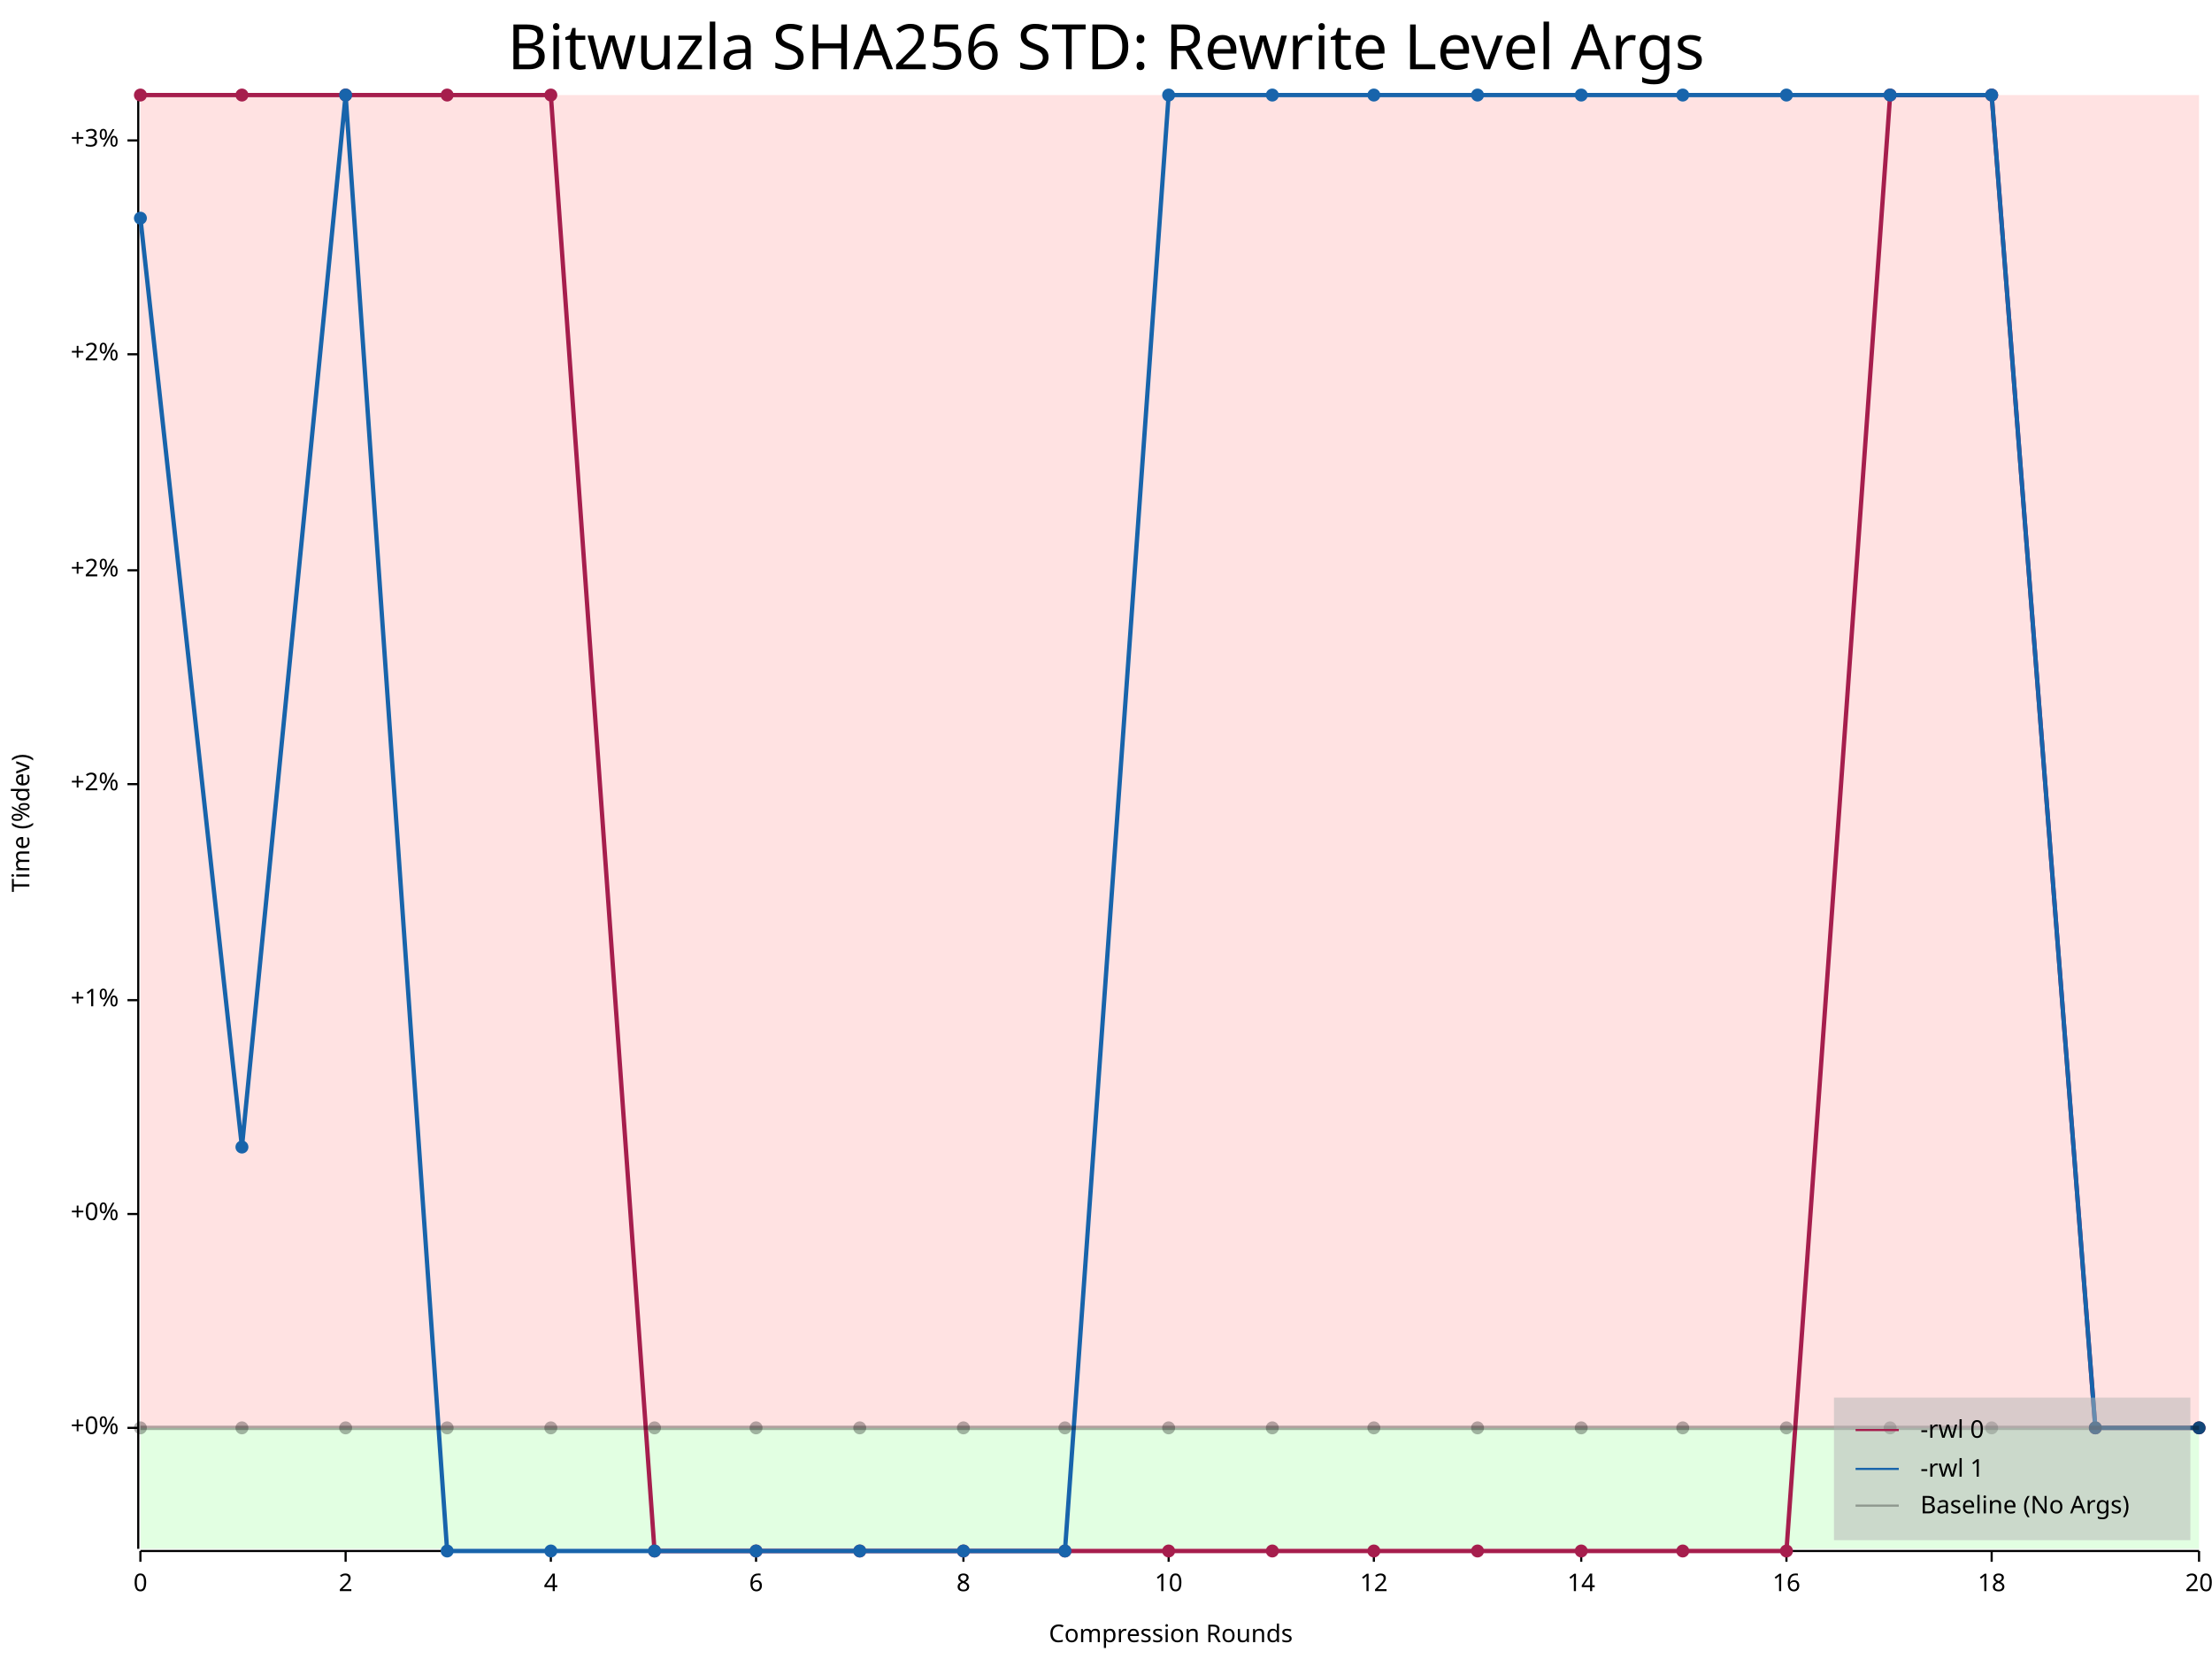
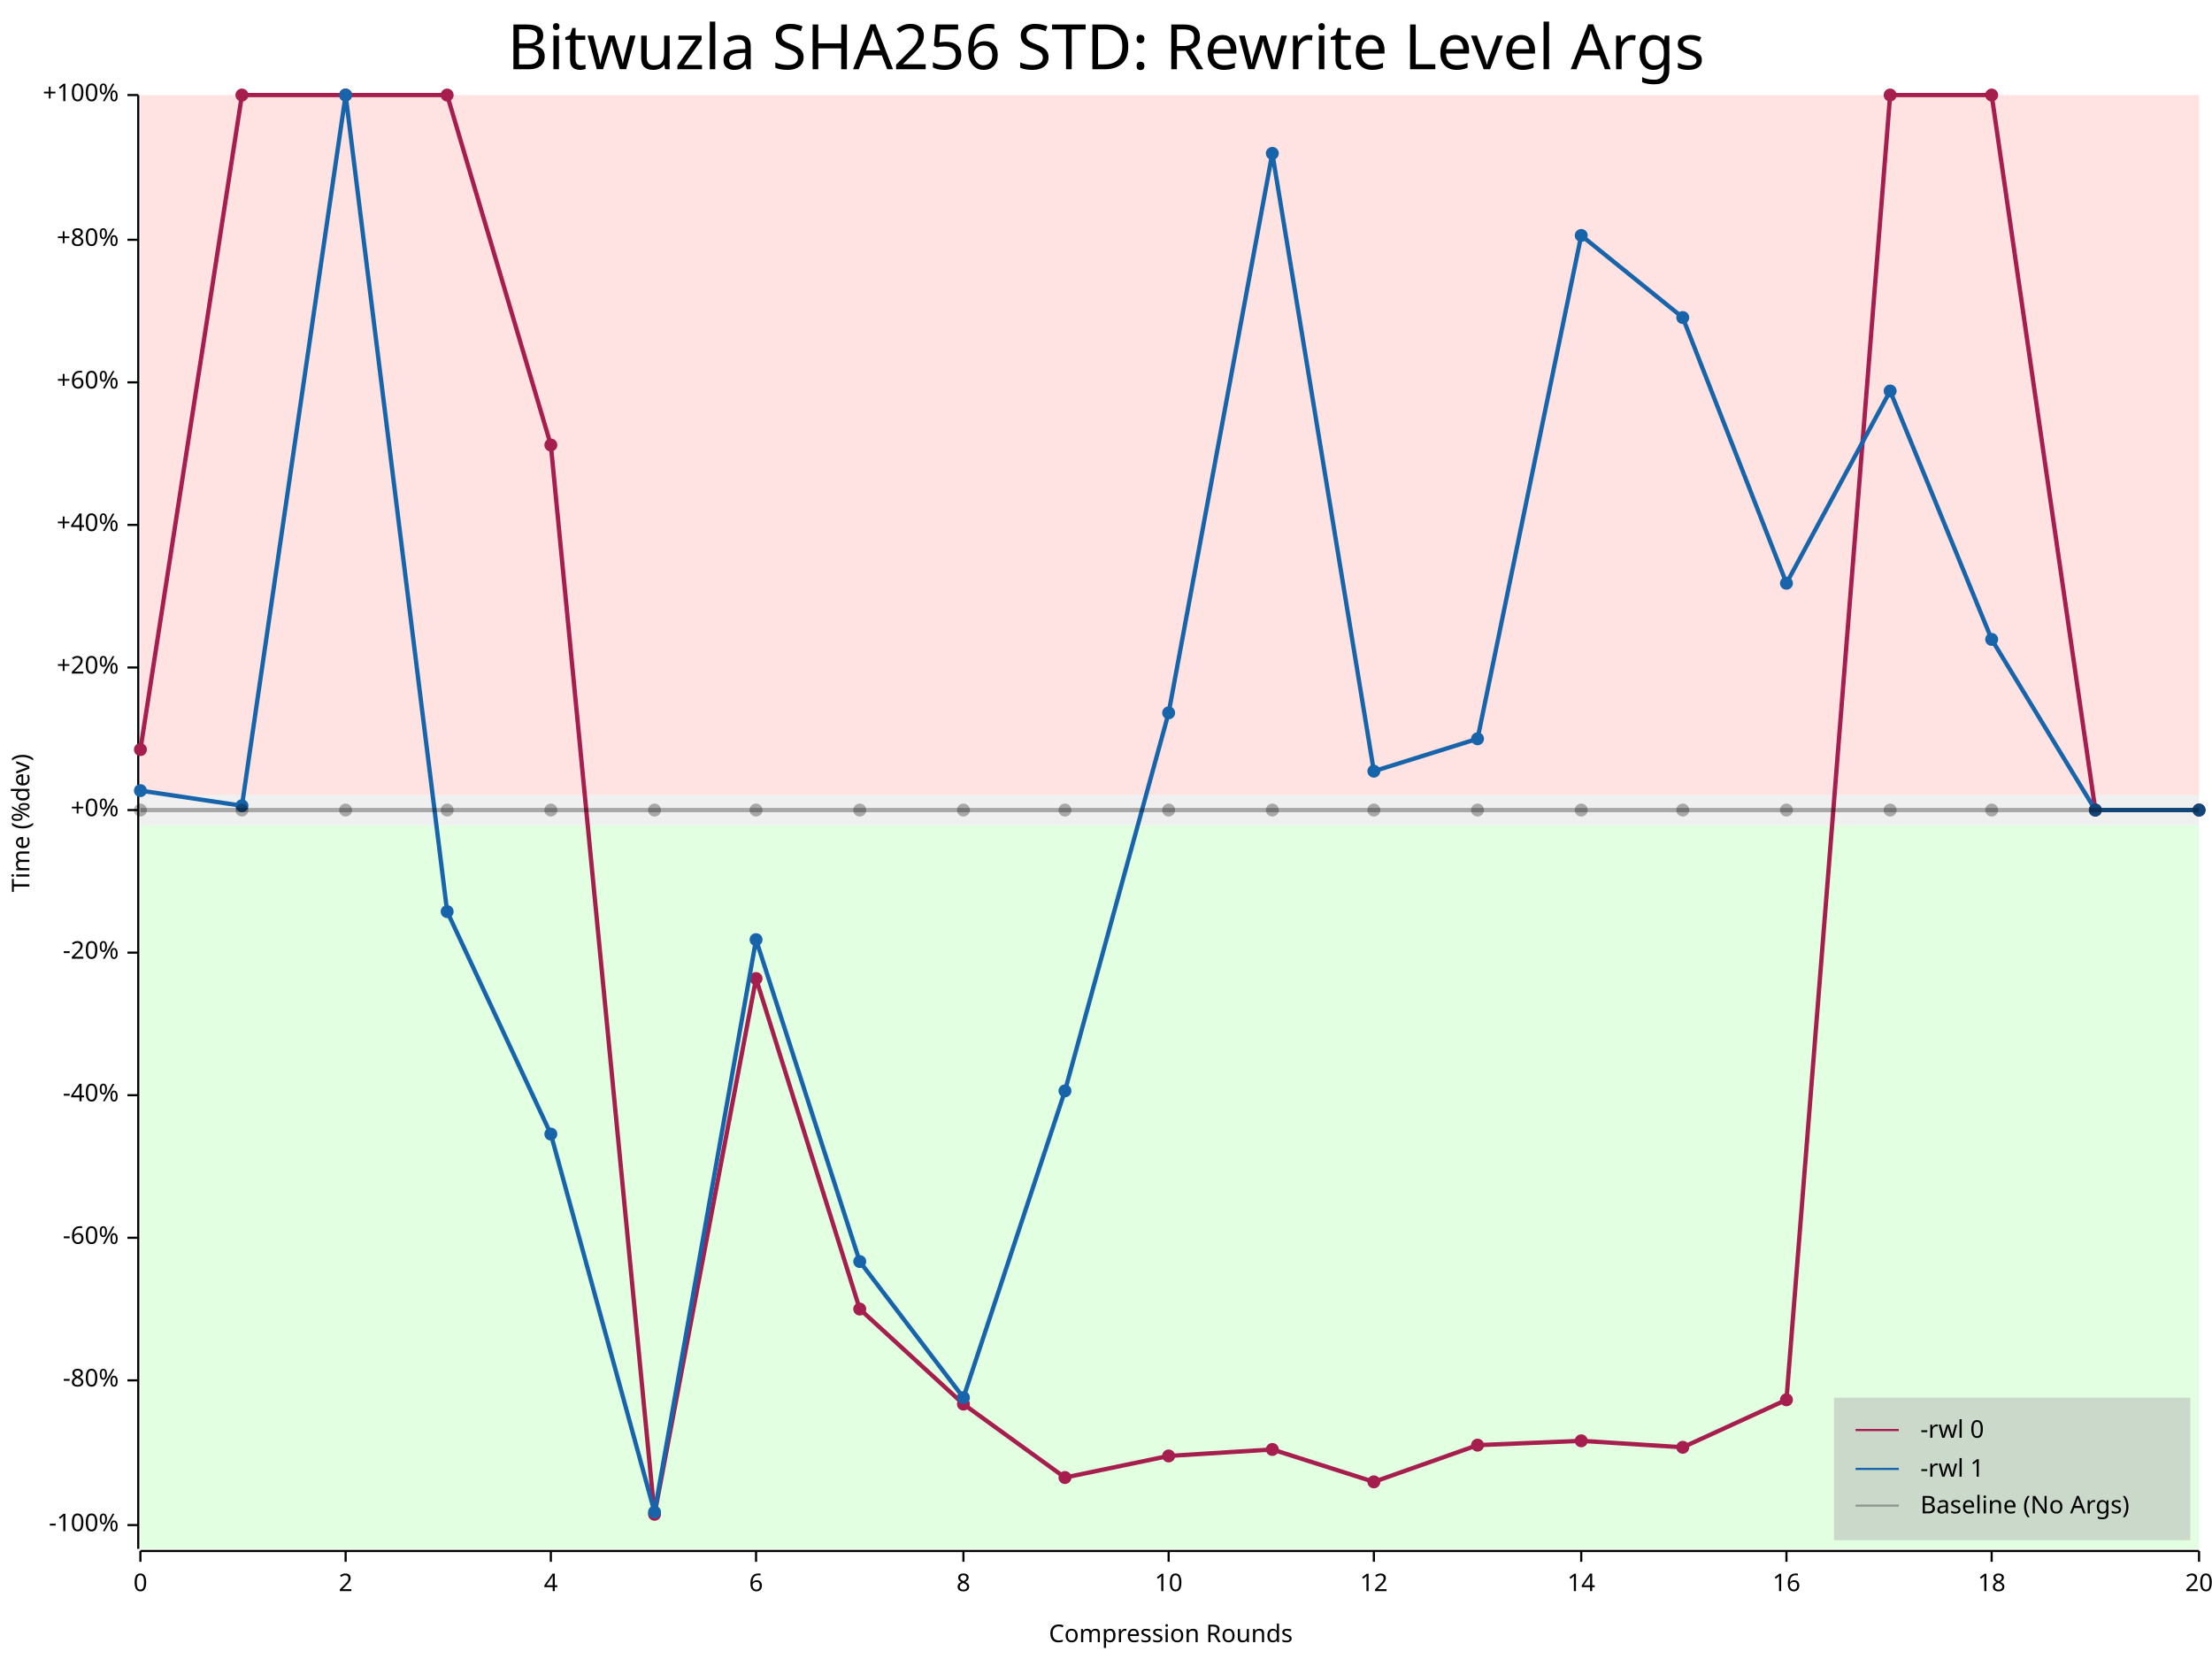
<svg xmlns="http://www.w3.org/2000/svg" width="1024" height="768" viewBox="0 0 1024 768">
  <rect x="0" y="0" width="1024" height="768" opacity="1" fill="#FFFFFF" stroke="none" />
  <text x="512" y="10" dy="0.76em" text-anchor="middle" font-family="noto sans" font-size="29.032" opacity="1" fill="#000000">
Bitwuzla SHA256 STD: Rewrite Level Args
</text>
-   <rect x="65" y="661" width="953" height="56" opacity="0.4" fill="#B6FFB6" stroke="none" />
-   <rect x="65" y="44" width="953" height="617" opacity="0.4" fill="#FFB6B6" stroke="none" />
+   <rect x="65" y="382" width="953" height="335" opacity="0.4" fill="#B6FFB6" stroke="none" />
+   <rect x="65" y="368" width="953" height="14" opacity="0.2" fill="#B6B6B6" stroke="none" />
+   <rect x="65" y="44" width="953" height="324" opacity="0.4" fill="#FFB6B6" stroke="none" />
  <text x="542" y="763" dy="-0.5ex" text-anchor="middle" font-family="noto sans" font-size="11.29" opacity="1" fill="#000000">
Compression Rounds
</text>
  <polyline fill="none" opacity="1" stroke="#000000" stroke-width="1" points="65,718 1018,718 " />
  <text x="65" y="728" dy="0.76em" text-anchor="middle" font-family="noto sans" font-size="11.29" opacity="1" fill="#000000">
0
</text>
  <polyline fill="none" opacity="1" stroke="#000000" stroke-width="1" points="65,718 65,723 " />
  <text x="160" y="728" dy="0.76em" text-anchor="middle" font-family="noto sans" font-size="11.29" opacity="1" fill="#000000">
2
</text>
  <polyline fill="none" opacity="1" stroke="#000000" stroke-width="1" points="160,718 160,723 " />
  <text x="255" y="728" dy="0.76em" text-anchor="middle" font-family="noto sans" font-size="11.29" opacity="1" fill="#000000">
4
</text>
  <polyline fill="none" opacity="1" stroke="#000000" stroke-width="1" points="255,718 255,723 " />
  <text x="350" y="728" dy="0.76em" text-anchor="middle" font-family="noto sans" font-size="11.29" opacity="1" fill="#000000">
6
</text>
  <polyline fill="none" opacity="1" stroke="#000000" stroke-width="1" points="350,718 350,723 " />
  <text x="446" y="728" dy="0.76em" text-anchor="middle" font-family="noto sans" font-size="11.29" opacity="1" fill="#000000">
8
</text>
  <polyline fill="none" opacity="1" stroke="#000000" stroke-width="1" points="446,718 446,723 " />
  <text x="541" y="728" dy="0.76em" text-anchor="middle" font-family="noto sans" font-size="11.29" opacity="1" fill="#000000">
10
</text>
  <polyline fill="none" opacity="1" stroke="#000000" stroke-width="1" points="541,718 541,723 " />
  <text x="636" y="728" dy="0.76em" text-anchor="middle" font-family="noto sans" font-size="11.29" opacity="1" fill="#000000">
12
</text>
  <polyline fill="none" opacity="1" stroke="#000000" stroke-width="1" points="636,718 636,723 " />
  <text x="732" y="728" dy="0.76em" text-anchor="middle" font-family="noto sans" font-size="11.29" opacity="1" fill="#000000">
14
</text>
  <polyline fill="none" opacity="1" stroke="#000000" stroke-width="1" points="732,718 732,723 " />
  <text x="827" y="728" dy="0.76em" text-anchor="middle" font-family="noto sans" font-size="11.29" opacity="1" fill="#000000">
16
</text>
  <polyline fill="none" opacity="1" stroke="#000000" stroke-width="1" points="827,718 827,723 " />
  <text x="922" y="728" dy="0.76em" text-anchor="middle" font-family="noto sans" font-size="11.29" opacity="1" fill="#000000">
18
</text>
  <polyline fill="none" opacity="1" stroke="#000000" stroke-width="1" points="922,718 922,723 " />
  <text x="1018" y="728" dy="0.76em" text-anchor="middle" font-family="noto sans" font-size="11.29" opacity="1" fill="#000000">
20
</text>
  <polyline fill="none" opacity="1" stroke="#000000" stroke-width="1" points="1018,718 1018,723 " />
  <text x="5" y="381" dy="0.76em" text-anchor="middle" font-family="noto sans" font-size="11.29" opacity="1" fill="#000000" transform="rotate(270, 5, 381)">
Time (%dev)
</text>
  <polyline fill="none" opacity="1" stroke="#000000" stroke-width="1" points="64,44 64,717 " />
-   <text x="55" y="661" dy="0.5ex" text-anchor="end" font-family="noto sans" font-size="11.29" opacity="1" fill="#000000">
+   <text x="55" y="706" dy="0.5ex" text-anchor="end" font-family="noto sans" font-size="11.29" opacity="1" fill="#000000">
+ -100%
+ </text>
+   <polyline fill="none" opacity="1" stroke="#000000" stroke-width="1" points="59,706 64,706 " />
+   <text x="55" y="639" dy="0.5ex" text-anchor="end" font-family="noto sans" font-size="11.29" opacity="1" fill="#000000">
+ -80%
+ </text>
+   <polyline fill="none" opacity="1" stroke="#000000" stroke-width="1" points="59,639 64,639 " />
+   <text x="55" y="573" dy="0.5ex" text-anchor="end" font-family="noto sans" font-size="11.29" opacity="1" fill="#000000">
+ -60%
+ </text>
+   <polyline fill="none" opacity="1" stroke="#000000" stroke-width="1" points="59,573 64,573 " />
+   <text x="55" y="507" dy="0.5ex" text-anchor="end" font-family="noto sans" font-size="11.29" opacity="1" fill="#000000">
+ -40%
+ </text>
+   <polyline fill="none" opacity="1" stroke="#000000" stroke-width="1" points="59,507 64,507 " />
+   <text x="55" y="441" dy="0.5ex" text-anchor="end" font-family="noto sans" font-size="11.29" opacity="1" fill="#000000">
+ -20%
+ </text>
+   <polyline fill="none" opacity="1" stroke="#000000" stroke-width="1" points="59,441 64,441 " />
+   <text x="55" y="375" dy="0.5ex" text-anchor="end" font-family="noto sans" font-size="11.29" opacity="1" fill="#000000">
+0%
</text>
-   <polyline fill="none" opacity="1" stroke="#000000" stroke-width="1" points="59,661 64,661 " />
-   <text x="55" y="562" dy="0.5ex" text-anchor="end" font-family="noto sans" font-size="11.29" opacity="1" fill="#000000">
- +0%
+   <polyline fill="none" opacity="1" stroke="#000000" stroke-width="1" points="59,375 64,375 " />
+   <text x="55" y="309" dy="0.5ex" text-anchor="end" font-family="noto sans" font-size="11.29" opacity="1" fill="#000000">
+ +20%
</text>
-   <polyline fill="none" opacity="1" stroke="#000000" stroke-width="1" points="59,562 64,562 " />
-   <text x="55" y="463" dy="0.5ex" text-anchor="end" font-family="noto sans" font-size="11.29" opacity="1" fill="#000000">
- +1%
+   <polyline fill="none" opacity="1" stroke="#000000" stroke-width="1" points="59,309 64,309 " />
+   <text x="55" y="243" dy="0.5ex" text-anchor="end" font-family="noto sans" font-size="11.29" opacity="1" fill="#000000">
+ +40%
</text>
-   <polyline fill="none" opacity="1" stroke="#000000" stroke-width="1" points="59,463 64,463 " />
-   <text x="55" y="363" dy="0.5ex" text-anchor="end" font-family="noto sans" font-size="11.29" opacity="1" fill="#000000">
- +2%
+   <polyline fill="none" opacity="1" stroke="#000000" stroke-width="1" points="59,243 64,243 " />
+   <text x="55" y="177" dy="0.5ex" text-anchor="end" font-family="noto sans" font-size="11.29" opacity="1" fill="#000000">
+ +60%
</text>
-   <polyline fill="none" opacity="1" stroke="#000000" stroke-width="1" points="59,363 64,363 " />
-   <text x="55" y="264" dy="0.5ex" text-anchor="end" font-family="noto sans" font-size="11.29" opacity="1" fill="#000000">
- +2%
+   <polyline fill="none" opacity="1" stroke="#000000" stroke-width="1" points="59,177 64,177 " />
+   <text x="55" y="111" dy="0.5ex" text-anchor="end" font-family="noto sans" font-size="11.29" opacity="1" fill="#000000">
+ +80%
</text>
-   <polyline fill="none" opacity="1" stroke="#000000" stroke-width="1" points="59,264 64,264 " />
-   <text x="55" y="164" dy="0.5ex" text-anchor="end" font-family="noto sans" font-size="11.29" opacity="1" fill="#000000">
- +2%
+   <polyline fill="none" opacity="1" stroke="#000000" stroke-width="1" points="59,111 64,111 " />
+   <text x="55" y="44" dy="0.5ex" text-anchor="end" font-family="noto sans" font-size="11.29" opacity="1" fill="#000000">
+ +100%
</text>
-   <polyline fill="none" opacity="1" stroke="#000000" stroke-width="1" points="59,164 64,164 " />
-   <text x="55" y="65" dy="0.5ex" text-anchor="end" font-family="noto sans" font-size="11.29" opacity="1" fill="#000000">
- +3%
- </text>
-   <polyline fill="none" opacity="1" stroke="#000000" stroke-width="1" points="59,65 64,65 " />
-   <polyline fill="none" opacity="1" stroke="#A61E4D" stroke-width="2" points="65,44 112,44 160,44 207,44 255,44 303,718 350,718 398,718 446,718 493,718 541,718 589,718 636,718 684,718 732,718 779,718 827,718 875,44 922,44 970,661 1018,661 " />
-   <circle cx="65" cy="44" r="3" opacity="1" fill="#A61E4D" stroke="none" stroke-width="1" />
+   <polyline fill="none" opacity="1" stroke="#000000" stroke-width="1" points="59,44 64,44 " />
+   <polyline fill="none" opacity="1" stroke="#A61E4D" stroke-width="2" points="65,347 112,44 160,44 207,44 255,206 303,701 350,453 398,606 446,650 493,684 541,674 589,671 636,686 684,669 732,667 779,670 827,648 875,44 922,44 970,375 1018,375 " />
+   <circle cx="65" cy="347" r="3" opacity="1" fill="#A61E4D" stroke="none" stroke-width="1" />
  <circle cx="112" cy="44" r="3" opacity="1" fill="#A61E4D" stroke="none" stroke-width="1" />
  <circle cx="160" cy="44" r="3" opacity="1" fill="#A61E4D" stroke="none" stroke-width="1" />
  <circle cx="207" cy="44" r="3" opacity="1" fill="#A61E4D" stroke="none" stroke-width="1" />
-   <circle cx="255" cy="44" r="3" opacity="1" fill="#A61E4D" stroke="none" stroke-width="1" />
-   <circle cx="303" cy="718" r="3" opacity="1" fill="#A61E4D" stroke="none" stroke-width="1" />
-   <circle cx="350" cy="718" r="3" opacity="1" fill="#A61E4D" stroke="none" stroke-width="1" />
-   <circle cx="398" cy="718" r="3" opacity="1" fill="#A61E4D" stroke="none" stroke-width="1" />
-   <circle cx="446" cy="718" r="3" opacity="1" fill="#A61E4D" stroke="none" stroke-width="1" />
-   <circle cx="493" cy="718" r="3" opacity="1" fill="#A61E4D" stroke="none" stroke-width="1" />
-   <circle cx="541" cy="718" r="3" opacity="1" fill="#A61E4D" stroke="none" stroke-width="1" />
-   <circle cx="589" cy="718" r="3" opacity="1" fill="#A61E4D" stroke="none" stroke-width="1" />
-   <circle cx="636" cy="718" r="3" opacity="1" fill="#A61E4D" stroke="none" stroke-width="1" />
-   <circle cx="684" cy="718" r="3" opacity="1" fill="#A61E4D" stroke="none" stroke-width="1" />
-   <circle cx="732" cy="718" r="3" opacity="1" fill="#A61E4D" stroke="none" stroke-width="1" />
-   <circle cx="779" cy="718" r="3" opacity="1" fill="#A61E4D" stroke="none" stroke-width="1" />
-   <circle cx="827" cy="718" r="3" opacity="1" fill="#A61E4D" stroke="none" stroke-width="1" />
+   <circle cx="255" cy="206" r="3" opacity="1" fill="#A61E4D" stroke="none" stroke-width="1" />
+   <circle cx="303" cy="701" r="3" opacity="1" fill="#A61E4D" stroke="none" stroke-width="1" />
+   <circle cx="350" cy="453" r="3" opacity="1" fill="#A61E4D" stroke="none" stroke-width="1" />
+   <circle cx="398" cy="606" r="3" opacity="1" fill="#A61E4D" stroke="none" stroke-width="1" />
+   <circle cx="446" cy="650" r="3" opacity="1" fill="#A61E4D" stroke="none" stroke-width="1" />
+   <circle cx="493" cy="684" r="3" opacity="1" fill="#A61E4D" stroke="none" stroke-width="1" />
+   <circle cx="541" cy="674" r="3" opacity="1" fill="#A61E4D" stroke="none" stroke-width="1" />
+   <circle cx="589" cy="671" r="3" opacity="1" fill="#A61E4D" stroke="none" stroke-width="1" />
+   <circle cx="636" cy="686" r="3" opacity="1" fill="#A61E4D" stroke="none" stroke-width="1" />
+   <circle cx="684" cy="669" r="3" opacity="1" fill="#A61E4D" stroke="none" stroke-width="1" />
+   <circle cx="732" cy="667" r="3" opacity="1" fill="#A61E4D" stroke="none" stroke-width="1" />
+   <circle cx="779" cy="670" r="3" opacity="1" fill="#A61E4D" stroke="none" stroke-width="1" />
+   <circle cx="827" cy="648" r="3" opacity="1" fill="#A61E4D" stroke="none" stroke-width="1" />
  <circle cx="875" cy="44" r="3" opacity="1" fill="#A61E4D" stroke="none" stroke-width="1" />
  <circle cx="922" cy="44" r="3" opacity="1" fill="#A61E4D" stroke="none" stroke-width="1" />
-   <circle cx="970" cy="661" r="3" opacity="1" fill="#A61E4D" stroke="none" stroke-width="1" />
-   <circle cx="1018" cy="661" r="3" opacity="1" fill="#A61E4D" stroke="none" stroke-width="1" />
-   <polyline fill="none" opacity="1" stroke="#1864AB" stroke-width="2" points="65,101 112,531 160,44 207,718 255,718 303,718 350,718 398,718 446,718 493,718 541,44 589,44 636,44 684,44 732,44 779,44 827,44 875,44 922,44 970,661 1018,661 " />
-   <circle cx="65" cy="101" r="3" opacity="1" fill="#1864AB" stroke="none" stroke-width="1" />
-   <circle cx="112" cy="531" r="3" opacity="1" fill="#1864AB" stroke="none" stroke-width="1" />
+   <circle cx="970" cy="375" r="3" opacity="1" fill="#A61E4D" stroke="none" stroke-width="1" />
+   <circle cx="1018" cy="375" r="3" opacity="1" fill="#A61E4D" stroke="none" stroke-width="1" />
+   <polyline fill="none" opacity="1" stroke="#1864AB" stroke-width="2" points="65,366 112,373 160,44 207,422 255,525 303,700 350,435 398,584 446,647 493,505 541,330 589,71 636,357 684,342 732,109 779,147 827,270 875,181 922,296 970,375 1018,375 " />
+   <circle cx="65" cy="366" r="3" opacity="1" fill="#1864AB" stroke="none" stroke-width="1" />
+   <circle cx="112" cy="373" r="3" opacity="1" fill="#1864AB" stroke="none" stroke-width="1" />
  <circle cx="160" cy="44" r="3" opacity="1" fill="#1864AB" stroke="none" stroke-width="1" />
-   <circle cx="207" cy="718" r="3" opacity="1" fill="#1864AB" stroke="none" stroke-width="1" />
-   <circle cx="255" cy="718" r="3" opacity="1" fill="#1864AB" stroke="none" stroke-width="1" />
-   <circle cx="303" cy="718" r="3" opacity="1" fill="#1864AB" stroke="none" stroke-width="1" />
-   <circle cx="350" cy="718" r="3" opacity="1" fill="#1864AB" stroke="none" stroke-width="1" />
-   <circle cx="398" cy="718" r="3" opacity="1" fill="#1864AB" stroke="none" stroke-width="1" />
-   <circle cx="446" cy="718" r="3" opacity="1" fill="#1864AB" stroke="none" stroke-width="1" />
-   <circle cx="493" cy="718" r="3" opacity="1" fill="#1864AB" stroke="none" stroke-width="1" />
-   <circle cx="541" cy="44" r="3" opacity="1" fill="#1864AB" stroke="none" stroke-width="1" />
-   <circle cx="589" cy="44" r="3" opacity="1" fill="#1864AB" stroke="none" stroke-width="1" />
-   <circle cx="636" cy="44" r="3" opacity="1" fill="#1864AB" stroke="none" stroke-width="1" />
-   <circle cx="684" cy="44" r="3" opacity="1" fill="#1864AB" stroke="none" stroke-width="1" />
-   <circle cx="732" cy="44" r="3" opacity="1" fill="#1864AB" stroke="none" stroke-width="1" />
-   <circle cx="779" cy="44" r="3" opacity="1" fill="#1864AB" stroke="none" stroke-width="1" />
-   <circle cx="827" cy="44" r="3" opacity="1" fill="#1864AB" stroke="none" stroke-width="1" />
-   <circle cx="875" cy="44" r="3" opacity="1" fill="#1864AB" stroke="none" stroke-width="1" />
-   <circle cx="922" cy="44" r="3" opacity="1" fill="#1864AB" stroke="none" stroke-width="1" />
-   <circle cx="970" cy="661" r="3" opacity="1" fill="#1864AB" stroke="none" stroke-width="1" />
-   <circle cx="1018" cy="661" r="3" opacity="1" fill="#1864AB" stroke="none" stroke-width="1" />
-   <polyline fill="none" opacity="0.3" stroke="#000000" stroke-width="2" points="65,661 112,661 160,661 207,661 255,661 303,661 350,661 398,661 446,661 493,661 541,661 589,661 636,661 684,661 732,661 779,661 827,661 875,661 922,661 970,661 1018,661 " />
-   <circle cx="65" cy="661" r="3" opacity="0.3" fill="#000000" stroke="none" stroke-width="1" />
-   <circle cx="112" cy="661" r="3" opacity="0.3" fill="#000000" stroke="none" stroke-width="1" />
-   <circle cx="160" cy="661" r="3" opacity="0.3" fill="#000000" stroke="none" stroke-width="1" />
-   <circle cx="207" cy="661" r="3" opacity="0.3" fill="#000000" stroke="none" stroke-width="1" />
-   <circle cx="255" cy="661" r="3" opacity="0.3" fill="#000000" stroke="none" stroke-width="1" />
-   <circle cx="303" cy="661" r="3" opacity="0.3" fill="#000000" stroke="none" stroke-width="1" />
-   <circle cx="350" cy="661" r="3" opacity="0.3" fill="#000000" stroke="none" stroke-width="1" />
-   <circle cx="398" cy="661" r="3" opacity="0.3" fill="#000000" stroke="none" stroke-width="1" />
-   <circle cx="446" cy="661" r="3" opacity="0.3" fill="#000000" stroke="none" stroke-width="1" />
-   <circle cx="493" cy="661" r="3" opacity="0.3" fill="#000000" stroke="none" stroke-width="1" />
-   <circle cx="541" cy="661" r="3" opacity="0.3" fill="#000000" stroke="none" stroke-width="1" />
-   <circle cx="589" cy="661" r="3" opacity="0.3" fill="#000000" stroke="none" stroke-width="1" />
-   <circle cx="636" cy="661" r="3" opacity="0.3" fill="#000000" stroke="none" stroke-width="1" />
-   <circle cx="684" cy="661" r="3" opacity="0.3" fill="#000000" stroke="none" stroke-width="1" />
-   <circle cx="732" cy="661" r="3" opacity="0.3" fill="#000000" stroke="none" stroke-width="1" />
-   <circle cx="779" cy="661" r="3" opacity="0.3" fill="#000000" stroke="none" stroke-width="1" />
-   <circle cx="827" cy="661" r="3" opacity="0.3" fill="#000000" stroke="none" stroke-width="1" />
-   <circle cx="875" cy="661" r="3" opacity="0.3" fill="#000000" stroke="none" stroke-width="1" />
-   <circle cx="922" cy="661" r="3" opacity="0.3" fill="#000000" stroke="none" stroke-width="1" />
-   <circle cx="970" cy="661" r="3" opacity="0.3" fill="#000000" stroke="none" stroke-width="1" />
-   <circle cx="1018" cy="661" r="3" opacity="0.3" fill="#000000" stroke="none" stroke-width="1" />
+   <circle cx="207" cy="422" r="3" opacity="1" fill="#1864AB" stroke="none" stroke-width="1" />
+   <circle cx="255" cy="525" r="3" opacity="1" fill="#1864AB" stroke="none" stroke-width="1" />
+   <circle cx="303" cy="700" r="3" opacity="1" fill="#1864AB" stroke="none" stroke-width="1" />
+   <circle cx="350" cy="435" r="3" opacity="1" fill="#1864AB" stroke="none" stroke-width="1" />
+   <circle cx="398" cy="584" r="3" opacity="1" fill="#1864AB" stroke="none" stroke-width="1" />
+   <circle cx="446" cy="647" r="3" opacity="1" fill="#1864AB" stroke="none" stroke-width="1" />
+   <circle cx="493" cy="505" r="3" opacity="1" fill="#1864AB" stroke="none" stroke-width="1" />
+   <circle cx="541" cy="330" r="3" opacity="1" fill="#1864AB" stroke="none" stroke-width="1" />
+   <circle cx="589" cy="71" r="3" opacity="1" fill="#1864AB" stroke="none" stroke-width="1" />
+   <circle cx="636" cy="357" r="3" opacity="1" fill="#1864AB" stroke="none" stroke-width="1" />
+   <circle cx="684" cy="342" r="3" opacity="1" fill="#1864AB" stroke="none" stroke-width="1" />
+   <circle cx="732" cy="109" r="3" opacity="1" fill="#1864AB" stroke="none" stroke-width="1" />
+   <circle cx="779" cy="147" r="3" opacity="1" fill="#1864AB" stroke="none" stroke-width="1" />
+   <circle cx="827" cy="270" r="3" opacity="1" fill="#1864AB" stroke="none" stroke-width="1" />
+   <circle cx="875" cy="181" r="3" opacity="1" fill="#1864AB" stroke="none" stroke-width="1" />
+   <circle cx="922" cy="296" r="3" opacity="1" fill="#1864AB" stroke="none" stroke-width="1" />
+   <circle cx="970" cy="375" r="3" opacity="1" fill="#1864AB" stroke="none" stroke-width="1" />
+   <circle cx="1018" cy="375" r="3" opacity="1" fill="#1864AB" stroke="none" stroke-width="1" />
+   <polyline fill="none" opacity="0.3" stroke="#000000" stroke-width="2" points="65,375 112,375 160,375 207,375 255,375 303,375 350,375 398,375 446,375 493,375 541,375 589,375 636,375 684,375 732,375 779,375 827,375 875,375 922,375 970,375 1018,375 " />
+   <circle cx="65" cy="375" r="3" opacity="0.3" fill="#000000" stroke="none" stroke-width="1" />
+   <circle cx="112" cy="375" r="3" opacity="0.3" fill="#000000" stroke="none" stroke-width="1" />
+   <circle cx="160" cy="375" r="3" opacity="0.3" fill="#000000" stroke="none" stroke-width="1" />
+   <circle cx="207" cy="375" r="3" opacity="0.3" fill="#000000" stroke="none" stroke-width="1" />
+   <circle cx="255" cy="375" r="3" opacity="0.3" fill="#000000" stroke="none" stroke-width="1" />
+   <circle cx="303" cy="375" r="3" opacity="0.3" fill="#000000" stroke="none" stroke-width="1" />
+   <circle cx="350" cy="375" r="3" opacity="0.3" fill="#000000" stroke="none" stroke-width="1" />
+   <circle cx="398" cy="375" r="3" opacity="0.3" fill="#000000" stroke="none" stroke-width="1" />
+   <circle cx="446" cy="375" r="3" opacity="0.3" fill="#000000" stroke="none" stroke-width="1" />
+   <circle cx="493" cy="375" r="3" opacity="0.3" fill="#000000" stroke="none" stroke-width="1" />
+   <circle cx="541" cy="375" r="3" opacity="0.3" fill="#000000" stroke="none" stroke-width="1" />
+   <circle cx="589" cy="375" r="3" opacity="0.3" fill="#000000" stroke="none" stroke-width="1" />
+   <circle cx="636" cy="375" r="3" opacity="0.3" fill="#000000" stroke="none" stroke-width="1" />
+   <circle cx="684" cy="375" r="3" opacity="0.3" fill="#000000" stroke="none" stroke-width="1" />
+   <circle cx="732" cy="375" r="3" opacity="0.3" fill="#000000" stroke="none" stroke-width="1" />
+   <circle cx="779" cy="375" r="3" opacity="0.3" fill="#000000" stroke="none" stroke-width="1" />
+   <circle cx="827" cy="375" r="3" opacity="0.3" fill="#000000" stroke="none" stroke-width="1" />
+   <circle cx="875" cy="375" r="3" opacity="0.3" fill="#000000" stroke="none" stroke-width="1" />
+   <circle cx="922" cy="375" r="3" opacity="0.3" fill="#000000" stroke="none" stroke-width="1" />
+   <circle cx="970" cy="375" r="3" opacity="0.3" fill="#000000" stroke="none" stroke-width="1" />
+   <circle cx="1018" cy="375" r="3" opacity="0.3" fill="#000000" stroke="none" stroke-width="1" />
  <rect x="849" y="647" width="165" height="66" opacity="0.5" fill="#B4B4B4" stroke="none" />
  <text x="889" y="657" dy="0.76em" text-anchor="start" font-family="noto sans" font-size="11.29" opacity="1" fill="#000000">
-rwl 0
</text>
  <text x="889" y="675" dy="0.76em" text-anchor="start" font-family="noto sans" font-size="11.29" opacity="1" fill="#000000">
-rwl 1
</text>
  <text x="889" y="692" dy="0.76em" text-anchor="start" font-family="noto sans" font-size="11.29" opacity="1" fill="#000000">
Baseline (No Args)
</text>
  <polyline fill="none" opacity="1" stroke="#A61E4D" stroke-width="1" points="859,662 879,662 " />
  <polyline fill="none" opacity="1" stroke="#1864AB" stroke-width="1" points="859,680 879,680 " />
  <polyline fill="none" opacity="0.3" stroke="#000000" stroke-width="1" points="859,697 879,697 " />
</svg>
